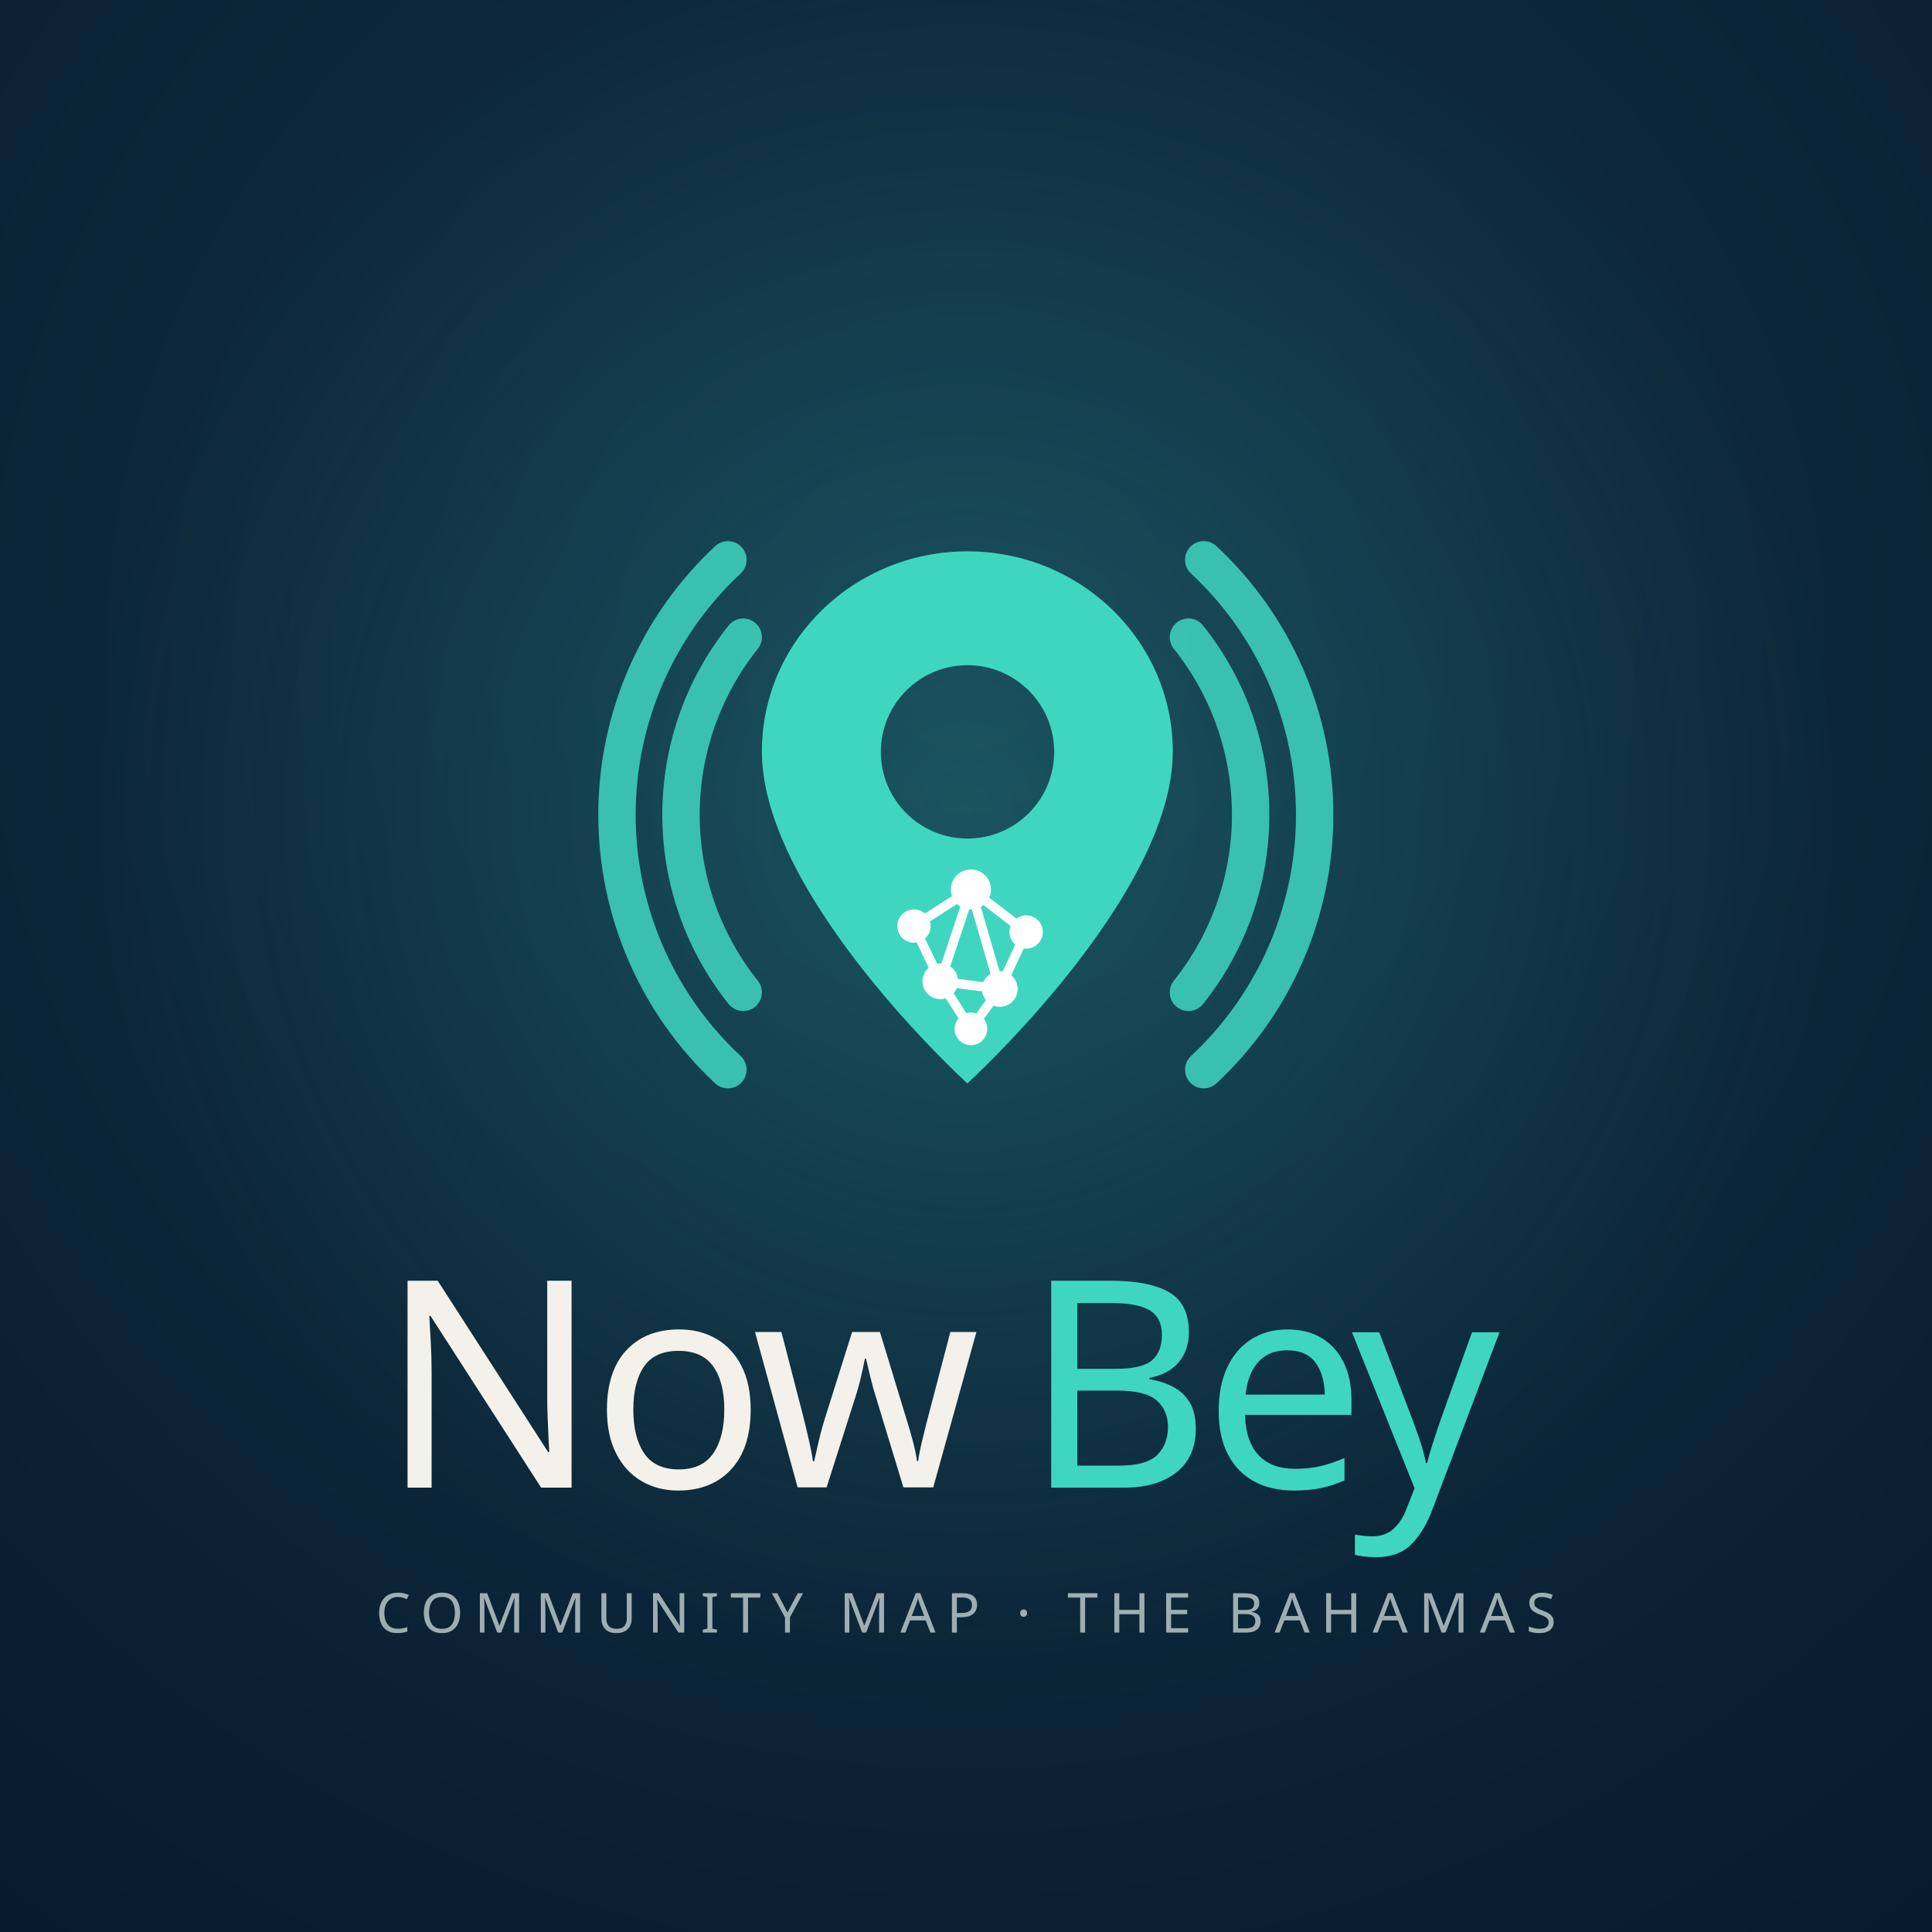
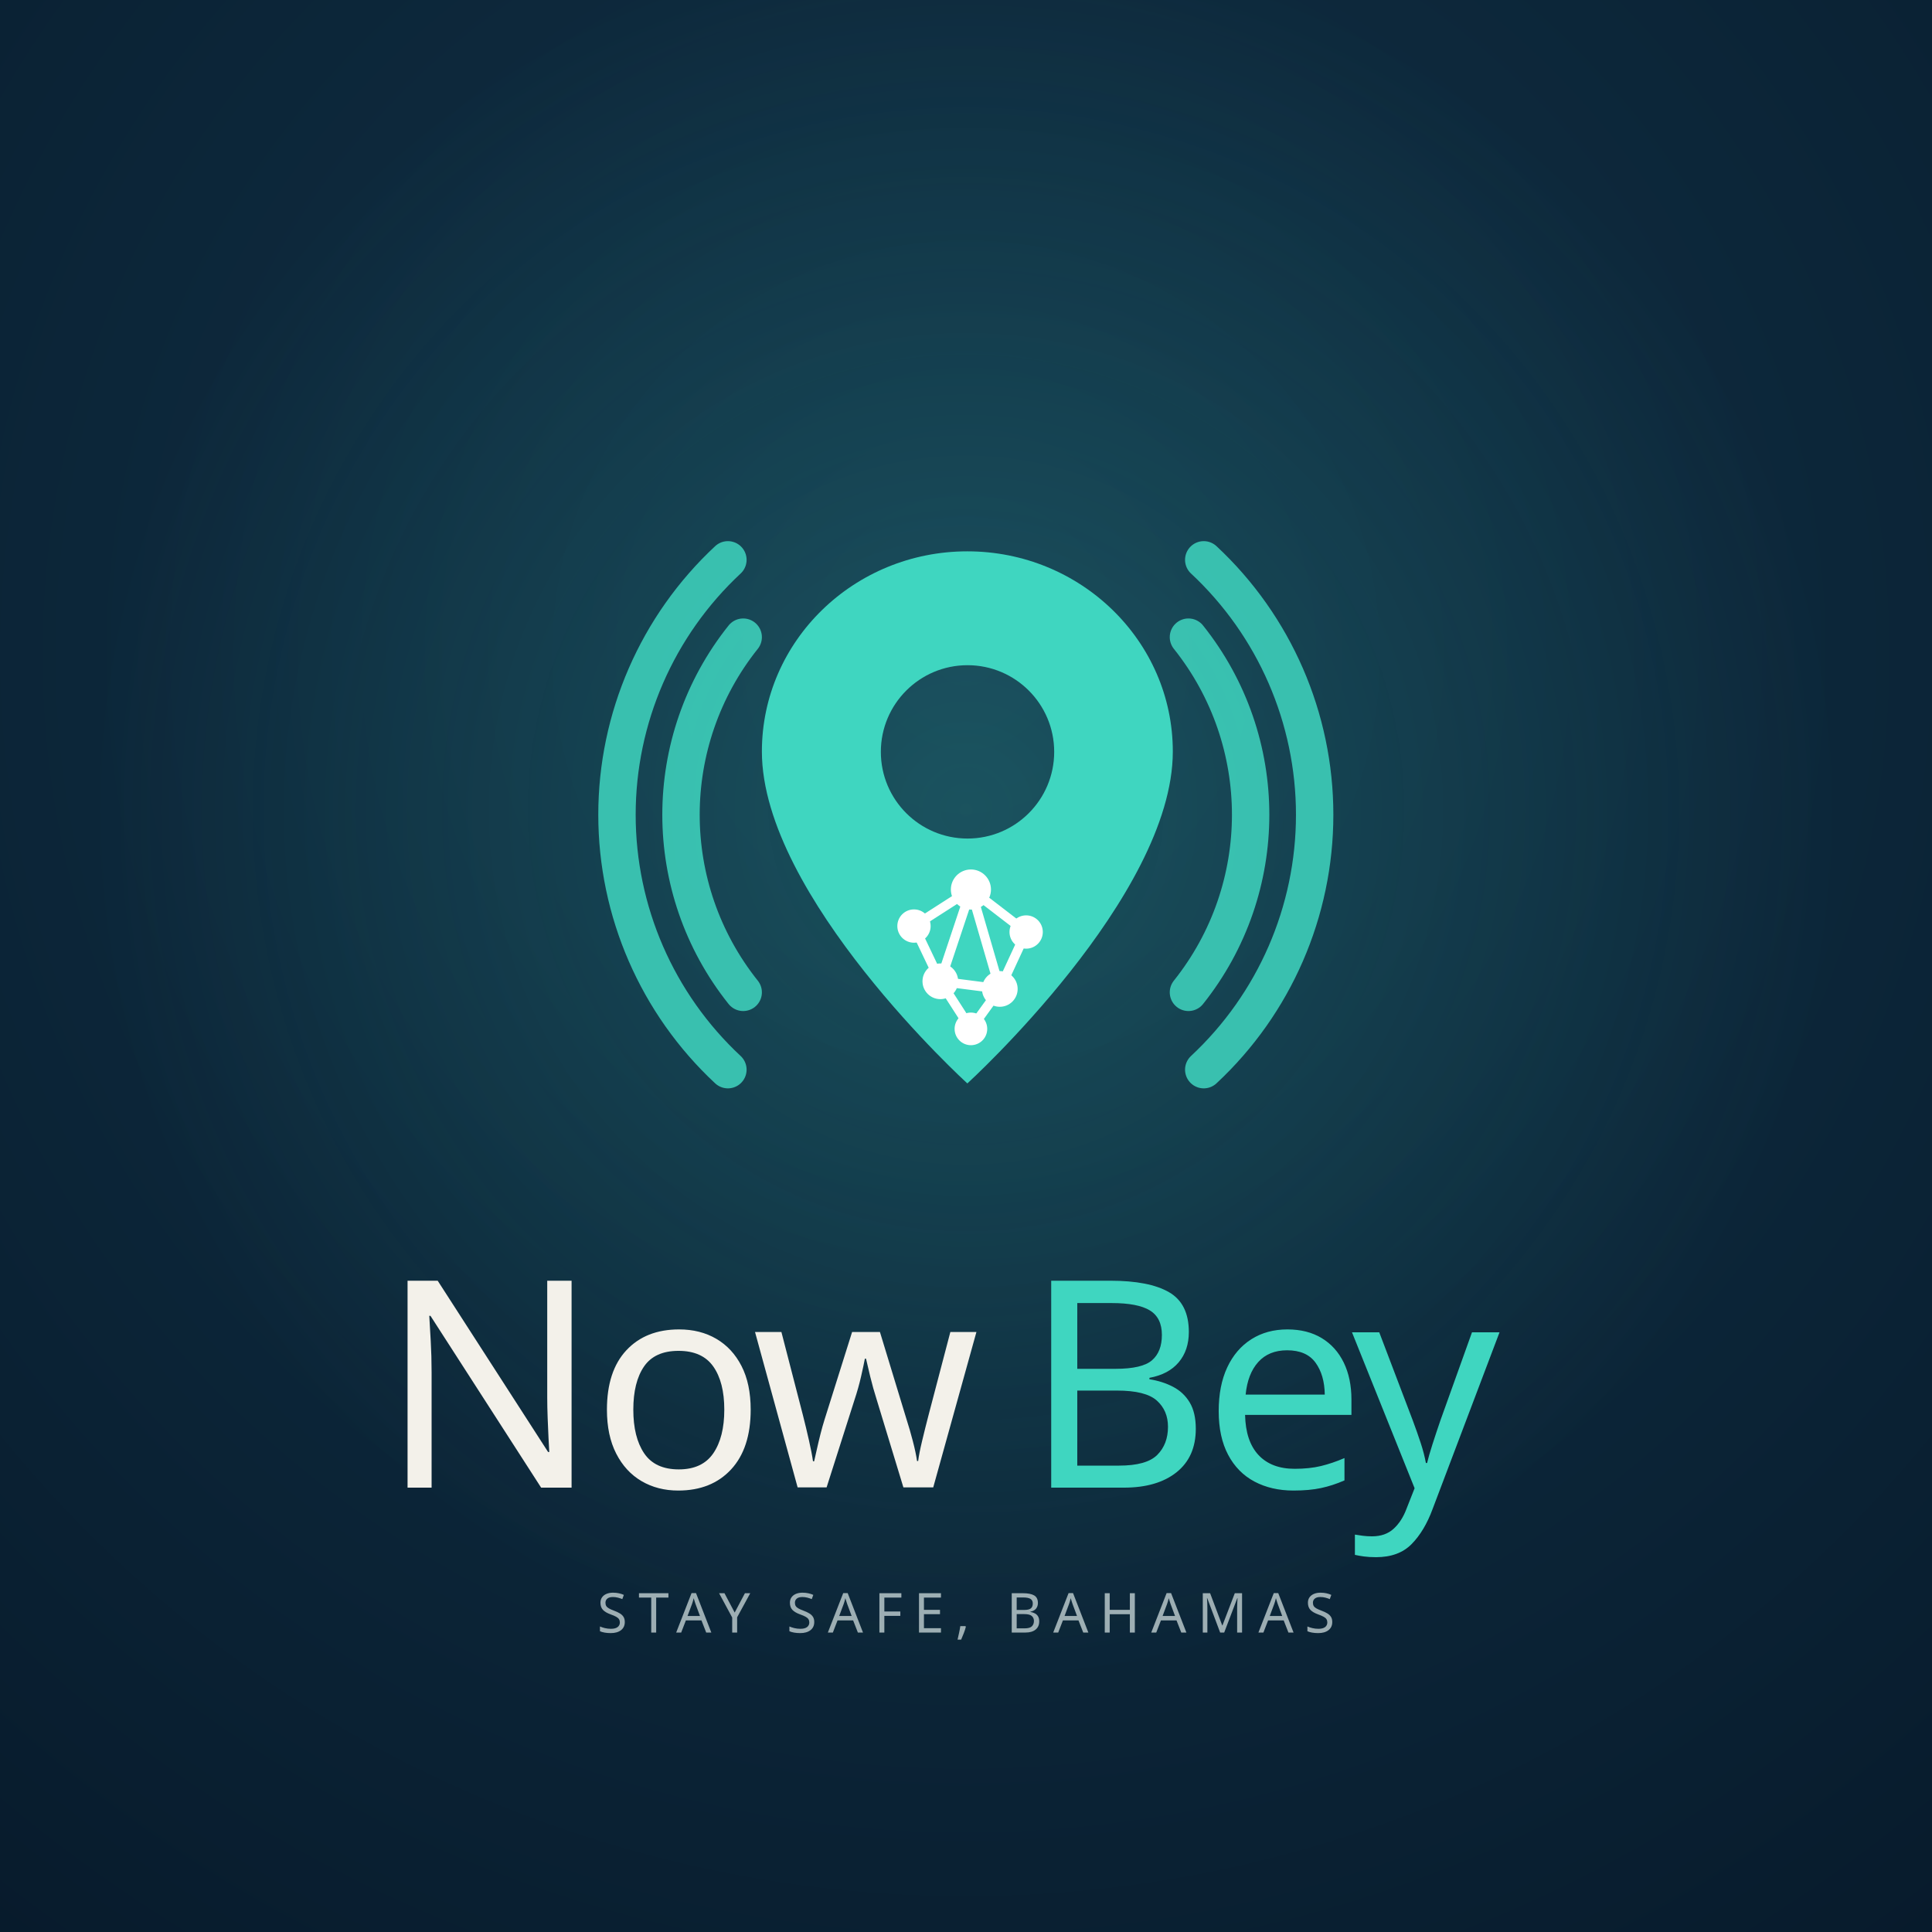
<svg xmlns="http://www.w3.org/2000/svg" width="1080" height="1080" viewBox="0 0 1080 1080">
  <defs>
    <radialGradient id="bg" cx="0.5" cy="0.34" r="0.85">
      <stop offset="0" stop-color="#123449" />
      <stop offset="1" stop-color="#071A2B" />
    </radialGradient>
    <radialGradient id="glow" cx="0.5" cy="0.42" r="0.45">
      <stop offset="0" stop-color="rgba(63,214,192,0.20)" />
      <stop offset="1" stop-color="rgba(63,214,192,0.20)" stop-opacity="0" />
    </radialGradient>
  </defs>
  <rect width="1080" height="1080" fill="url(#bg)" />
  <rect width="1080" height="1080" fill="url(#glow)" />
  <g transform="translate(302.4,232.2) scale(4.75)">
    <defs>
      <mask id="e6-knock" maskUnits="userSpaceOnUse" x="0" y="0" width="100" height="100">
        <rect x="0" y="0" width="100" height="100" fill="white" />
        <circle cx="50.2" cy="39.6" r="10.2" fill="black" />
      </mask>
      <mask id="e6-nodes" maskUnits="userSpaceOnUse" x="0" y="0" width="100" height="100">
        <rect x="0" y="0" width="100" height="100" fill="black" />
        <line x1="43.9" y1="60.1" x2="50.6" y2="55.8" stroke="white" stroke-width="1.1" stroke-linecap="round" />
        <line x1="50.6" y1="55.8" x2="57.1" y2="60.8" stroke="white" stroke-width="1.1" stroke-linecap="round" />
        <line x1="43.9" y1="60.1" x2="47" y2="66.6" stroke="white" stroke-width="1.1" stroke-linecap="round" />
        <line x1="50.6" y1="55.8" x2="47" y2="66.6" stroke="white" stroke-width="1.1" stroke-linecap="round" />
        <line x1="50.6" y1="55.8" x2="54" y2="67.5" stroke="white" stroke-width="1.1" stroke-linecap="round" />
        <line x1="57.1" y1="60.8" x2="54" y2="67.5" stroke="white" stroke-width="1.1" stroke-linecap="round" />
        <line x1="47" y1="66.6" x2="54" y2="67.5" stroke="white" stroke-width="1.1" stroke-linecap="round" />
        <line x1="47" y1="66.6" x2="50.6" y2="72.2" stroke="white" stroke-width="1.1" stroke-linecap="round" />
        <line x1="54" y1="67.5" x2="50.6" y2="72.2" stroke="white" stroke-width="1.1" stroke-linecap="round" />
        <circle cx="43.9" cy="60.1" r="1.96" fill="white" />
        <circle cx="50.6" cy="55.8" r="2.36" fill="white" />
        <circle cx="57.1" cy="60.8" r="1.96" fill="white" />
        <circle cx="47" cy="66.6" r="2.1" fill="white" />
        <circle cx="54" cy="67.5" r="2.1" fill="white" />
        <circle cx="50.6" cy="72.2" r="1.92" fill="white" />
      </mask>
    </defs>
    <path d="M22 17A41 41 0 0 0 22 77" fill="none" stroke="#3FD6C0" stroke-width="4.4" stroke-linecap="round" opacity="0.85" />
    <path d="M23.8 26.1A33.5 33.5 0 0 0 23.8 67.9" fill="none" stroke="#3FD6C0" stroke-width="4.4" stroke-linecap="round" opacity="0.85" />
    <path d="M78 17A41 41 0 0 1 78 77" fill="none" stroke="#3FD6C0" stroke-width="4.4" stroke-linecap="round" opacity="0.85" />
    <path d="M76.2 26.1A33.5 33.5 0 0 1 76.2 67.9" fill="none" stroke="#3FD6C0" stroke-width="4.4" stroke-linecap="round" opacity="0.85" />
    <g mask="url(#e6-knock)">
      <path d="M20 7.2c-4.3 0-7.8 3.4-7.8 7.6 0 5.5 7.8 12.6 7.8 12.6s7.8-7.1 7.8-12.6c0-4.2-3.5-7.6-7.8-7.6Z" transform="translate(-11.82 -6.32) scale(3.1)" fill="#3FD6C0" />
    </g>
    <g mask="url(#e6-nodes)">
      <g mask="url(#e6-knock)">
        <path d="M20 7.2c-4.3 0-7.8 3.4-7.8 7.6 0 5.5 7.8 12.6 7.8 12.6s7.8-7.1 7.8-12.6c0-4.2-3.5-7.6-7.8-7.6Z" transform="translate(-11.82 -6.32) scale(3.1)" fill="white" />
      </g>
    </g>
  </g>
  <text x="212.11" y="831.6" font-family="Brico800" font-size="162" fill="#F3F1EA" letter-spacing="-4.86">Now</text>
  <text x="571.91" y="831.6" font-family="Brico800" font-size="162" fill="#3FD6C0" letter-spacing="-4.86">Bey</text>
-   <text x="540" y="912.6" font-family="Brico800" font-size="30.78" fill="rgba(232,244,242,0.66)" text-anchor="middle" letter-spacing="6.16">COMMUNITY MAP · THE BAHAMAS</text>
+   <text x="540" y="912.6" font-family="Brico800" font-size="30.78" fill="rgba(232,244,242,0.66)" text-anchor="middle" letter-spacing="6.16">STAY SAFE, BAHAMAS</text>
</svg>
